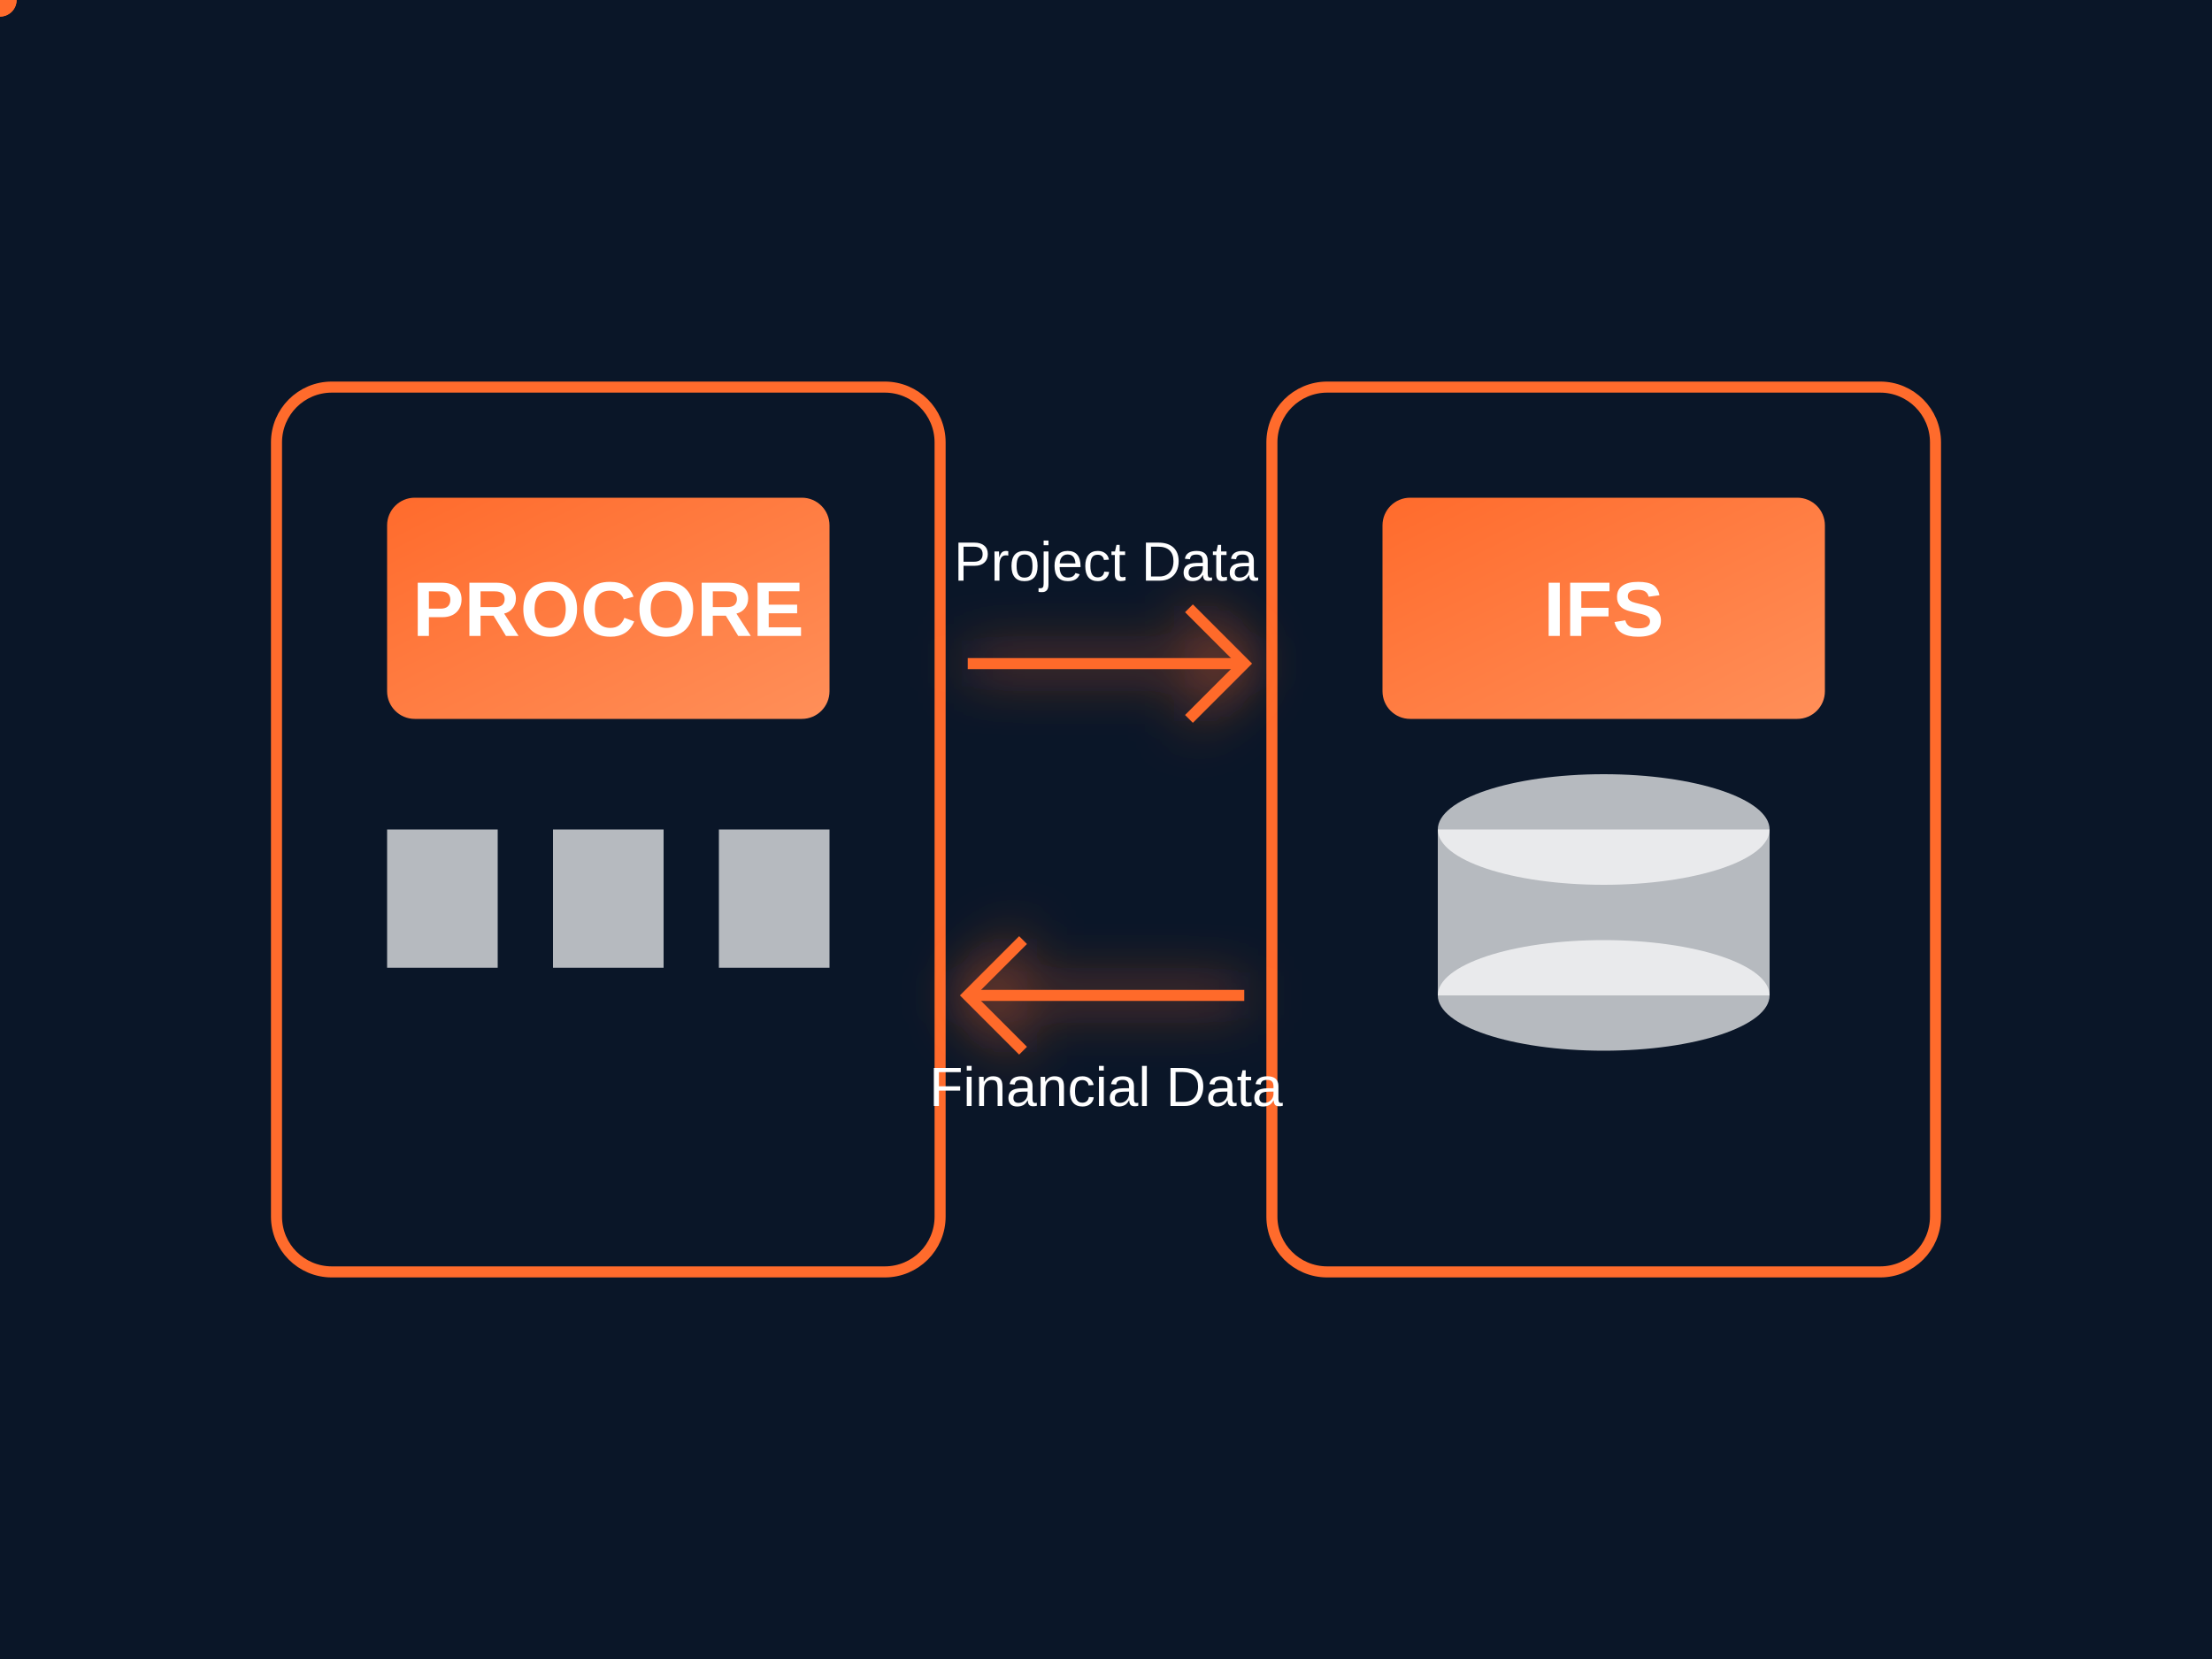
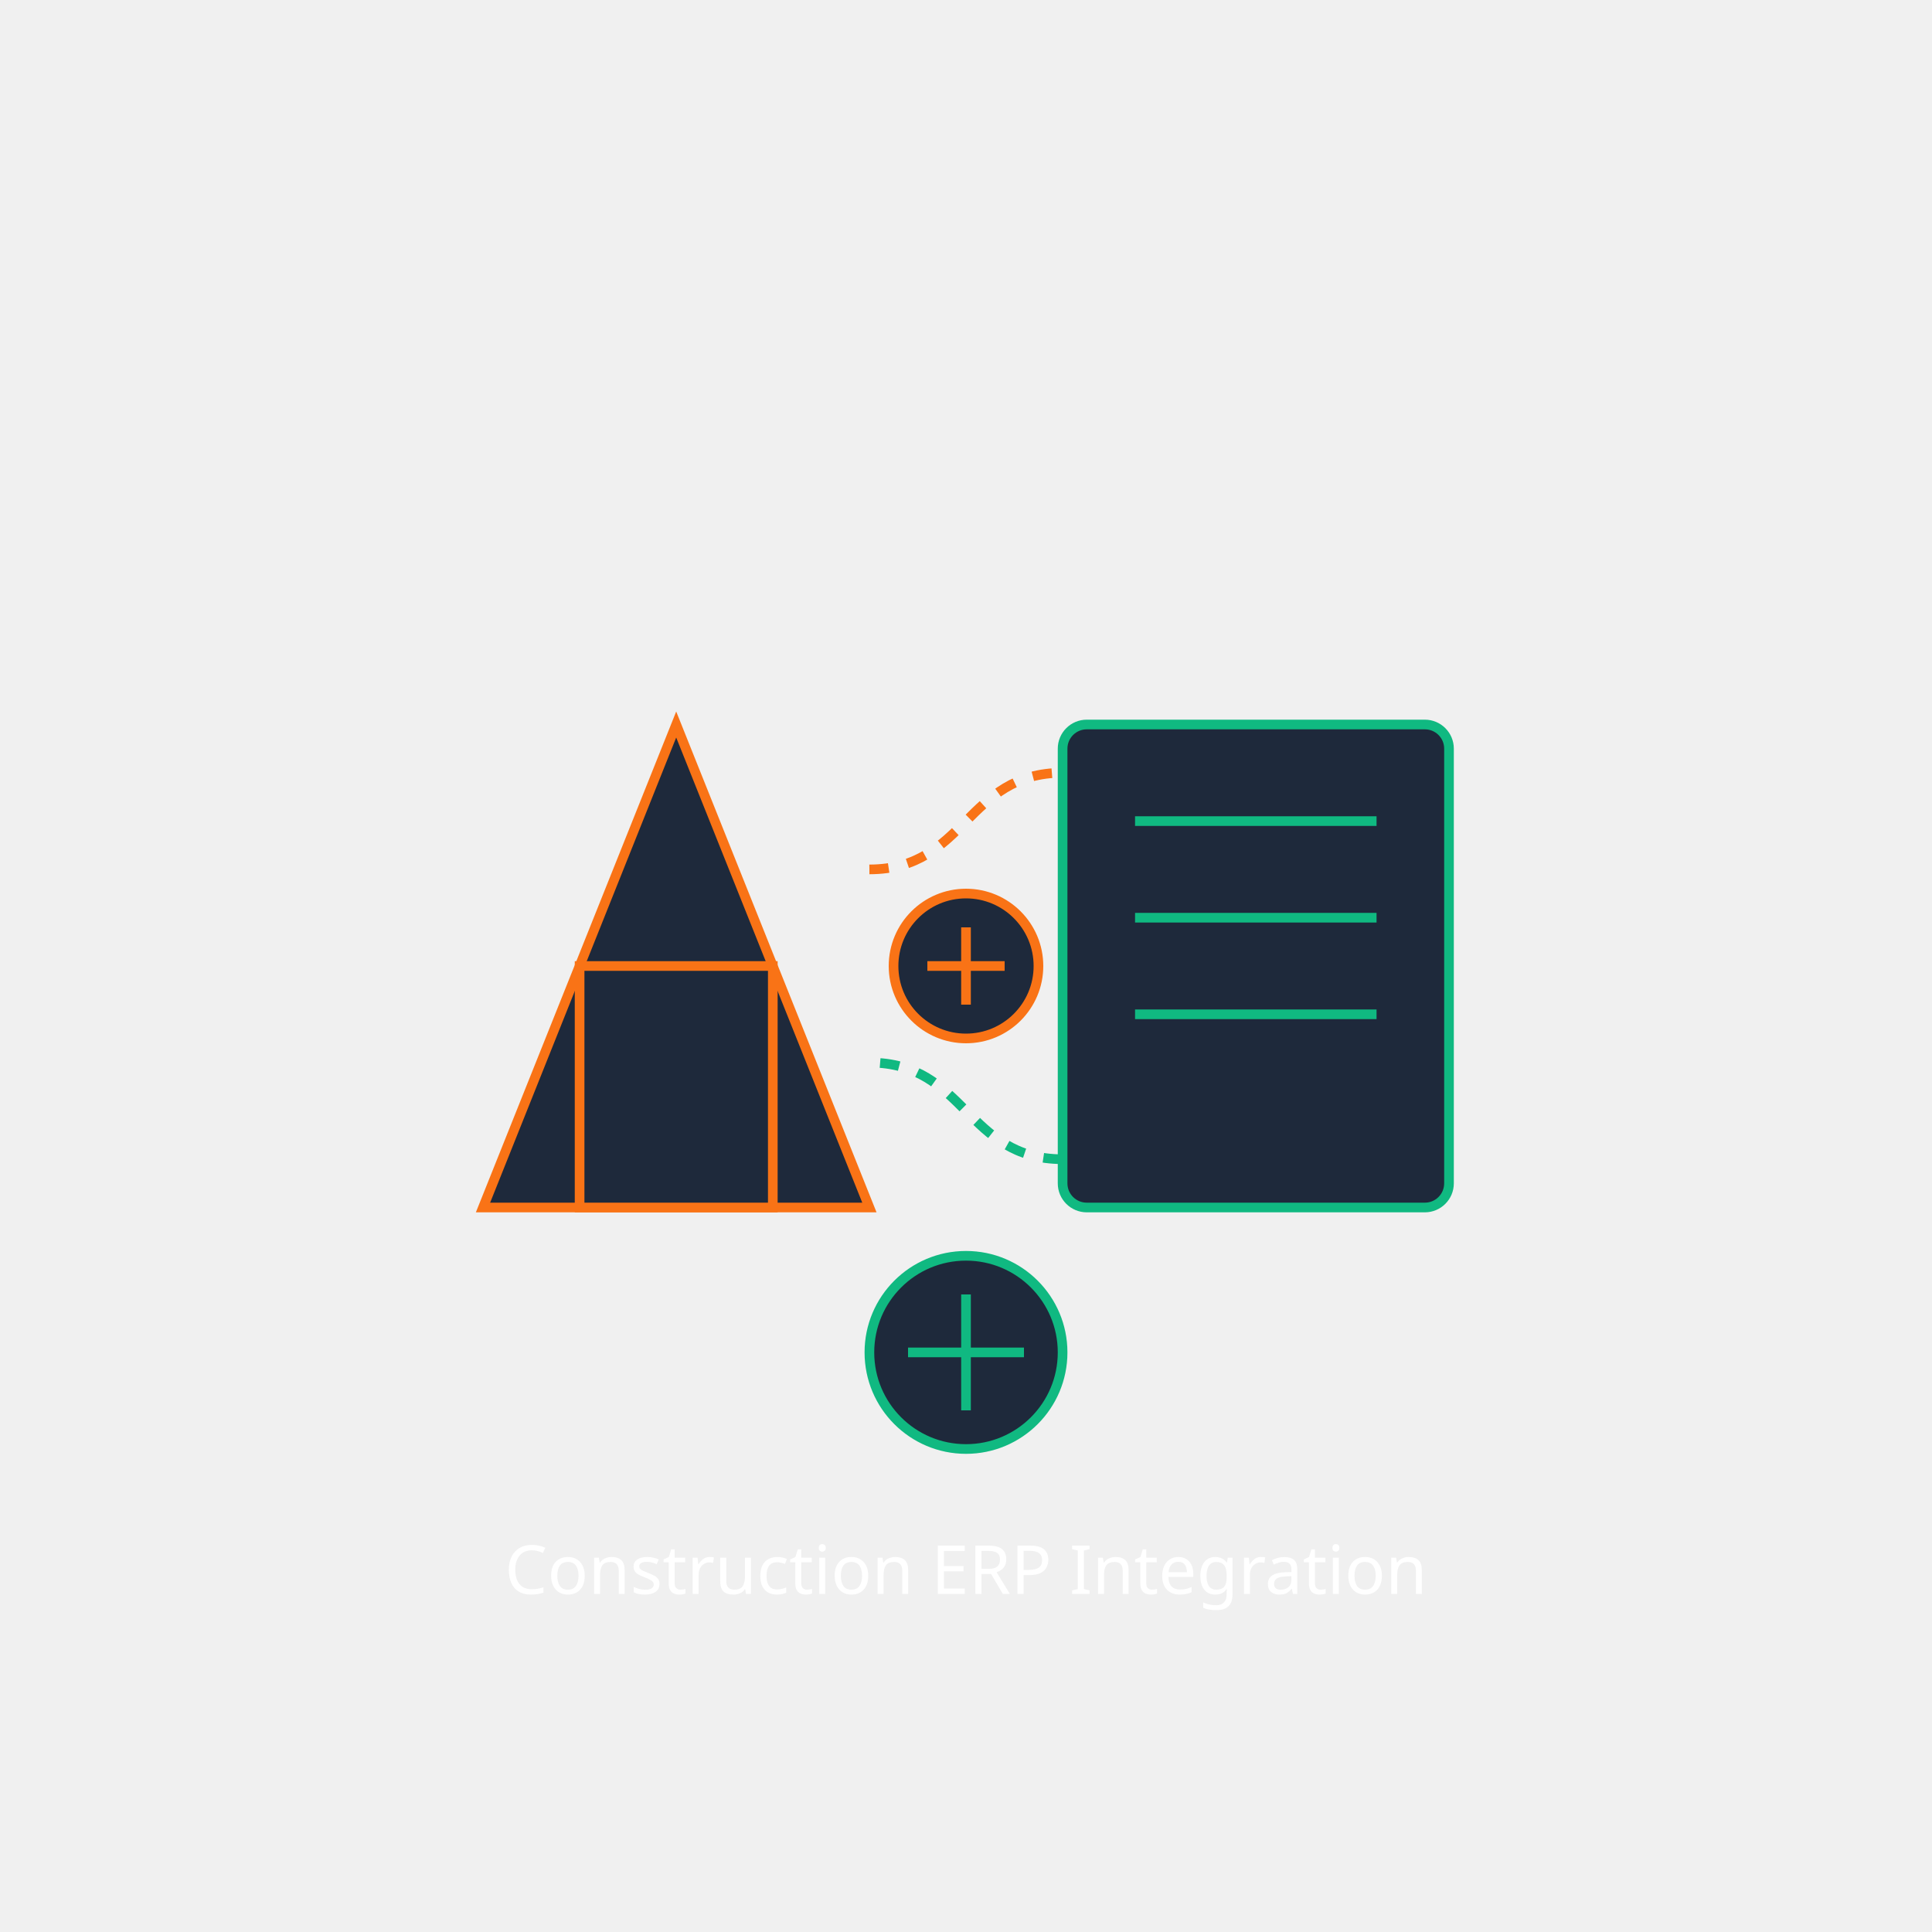
- <svg xmlns="http://www.w3.org/2000/svg" width="400" height="300" viewBox="0 0 400 300" fill="none">
+ <svg xmlns="http://www.w3.org/2000/svg" width="400" height="400" viewBox="0 0 400 400" fill="none">
  <defs>
-     <linearGradient id="orangeGradient" x1="0" y1="0" x2="1" y2="1">
-       <stop offset="0%" stop-color="#FF6B2C" />
-       <stop offset="100%" stop-color="#FF8F59" />
+     <linearGradient id="grad1" x1="0%" y1="0%" x2="100%" y2="100%">
+       <stop offset="0%" style="stop-color:#f97316;stop-opacity:0.1" />
+       <stop offset="100%" style="stop-color:#10b981;stop-opacity:0.1" />
    </linearGradient>
-     <filter id="glow" x="-30%" y="-30%" width="160%" height="160%">
-       <feGaussianBlur stdDeviation="5" result="blur" />
-       <feComposite in="SourceGraphic" in2="blur" operator="over" />
-     </filter>
  </defs>
-   <rect width="400" height="300" fill="#0A1628" />
-   <rect width="400" height="300" fill="url(#grid)" opacity="0.2" />
-   <rect x="50" y="70" width="120" height="160" rx="10" fill="#0A1628" stroke="#FF6B2C" stroke-width="2" />
-   <rect x="70" y="90" width="80" height="40" rx="5" fill="url(#orangeGradient)" />
-   <text x="110" y="115" font-family="Arial" font-size="14" font-weight="bold" fill="white" text-anchor="middle">PROCORE</text>
-   <rect x="70" y="150" width="20" height="25" fill="#FFFFFF" opacity="0.7" />
-   <rect x="100" y="150" width="20" height="25" fill="#FFFFFF" opacity="0.7" />
-   <rect x="130" y="150" width="20" height="25" fill="#FFFFFF" opacity="0.7" />
-   <rect x="230" y="70" width="120" height="160" rx="10" fill="#0A1628" stroke="#FF6B2C" stroke-width="2" />
-   <rect x="250" y="90" width="80" height="40" rx="5" fill="url(#orangeGradient)" />
-   <text x="290" y="115" font-family="Arial" font-size="14" font-weight="bold" fill="white" text-anchor="middle">IFS</text>
-   <ellipse cx="290" cy="150" rx="30" ry="10" fill="#FFFFFF" opacity="0.7" />
-   <rect x="260" y="150" width="60" height="30" fill="#FFFFFF" opacity="0.7" />
-   <ellipse cx="290" cy="180" rx="30" ry="10" fill="#FFFFFF" opacity="0.7" />
-   <g filter="url(#glow)">
-     <path d="M175 120 L225 120" stroke="#FF6B2C" stroke-width="2" />
-     <path d="M215 110 L225 120 L215 130" stroke="#FF6B2C" stroke-width="2" fill="none" />
-     <path d="M225 180 L175 180" stroke="#FF6B2C" stroke-width="2" />
-     <path d="M185 170 L175 180 L185 190" stroke="#FF6B2C" stroke-width="2" fill="none" />
+   <g transform="translate(100,150)">
+     <path d="M0 100 L40 0 L80 100 Z" fill="#1e293b" stroke="#f97316" stroke-width="2" />
+     <rect x="20" y="50" width="40" height="50" fill="#1e293b" stroke="#f97316" stroke-width="2" />
  </g>
-   <circle cx="0" cy="0" r="3" fill="#FF6B2C">
-     <animateMotion path="M175 120 L225 120" begin="0s" dur="1.5s" repeatCount="indefinite" />
-   </circle>
-   <circle cx="0" cy="0" r="3" fill="#FF6B2C">
-     <animateMotion path="M225 180 L175 180" begin="0.7s" dur="1.5s" repeatCount="indefinite" />
-   </circle>
-   <text x="200" y="105" font-family="Arial" font-size="10" fill="white" text-anchor="middle">Project Data</text>
-   <text x="200" y="200" font-family="Arial" font-size="10" fill="white" text-anchor="middle">Financial Data</text>
+   <g transform="translate(220,150)">
+     <rect x="0" y="0" width="80" height="100" rx="5" fill="#1e293b" stroke="#10b981" stroke-width="2" />
+     <path d="M15 20 L65 20 M15 40 L65 40 M15 60 L65 60" stroke="#10b981" stroke-width="2" />
+   </g>
+   <path d="M180 180 C200 180 200 160 220 160" stroke="#f97316" stroke-width="2" stroke-dasharray="4 4">
+     <animate attributeName="stroke-dashoffset" from="8" to="0" dur="1s" repeatCount="indefinite" />
+   </path>
+   <path d="M220 240 C200 240 200 220 180 220" stroke="#10b981" stroke-width="2" stroke-dasharray="4 4">
+     <animate attributeName="stroke-dashoffset" from="0" to="8" dur="1s" repeatCount="indefinite" />
+   </path>
+   <g transform="translate(200,200)">
+     <circle cx="0" cy="0" r="15" fill="#1e293b" stroke="#f97316" stroke-width="2" />
+     <path d="M-8 0 L8 0 M0 -8 L0 8" stroke="#f97316" stroke-width="2" />
+   </g>
+   <g transform="translate(200,280)">
+     <circle cx="0" cy="0" r="20" fill="#1e293b" stroke="#10b981" stroke-width="2">
+       <animateTransform attributeName="transform" type="rotate" from="0 0 0" to="360 0 0" dur="10s" repeatCount="indefinite" />
+     </circle>
+     <path d="M-12 0 L12 0 M0 -12 L0 12" stroke="#10b981" stroke-width="2" />
+   </g>
+   <text x="200" y="330" text-anchor="middle" fill="white" font-family="sans-serif" font-size="14">Construction ERP Integration</text>
</svg>
